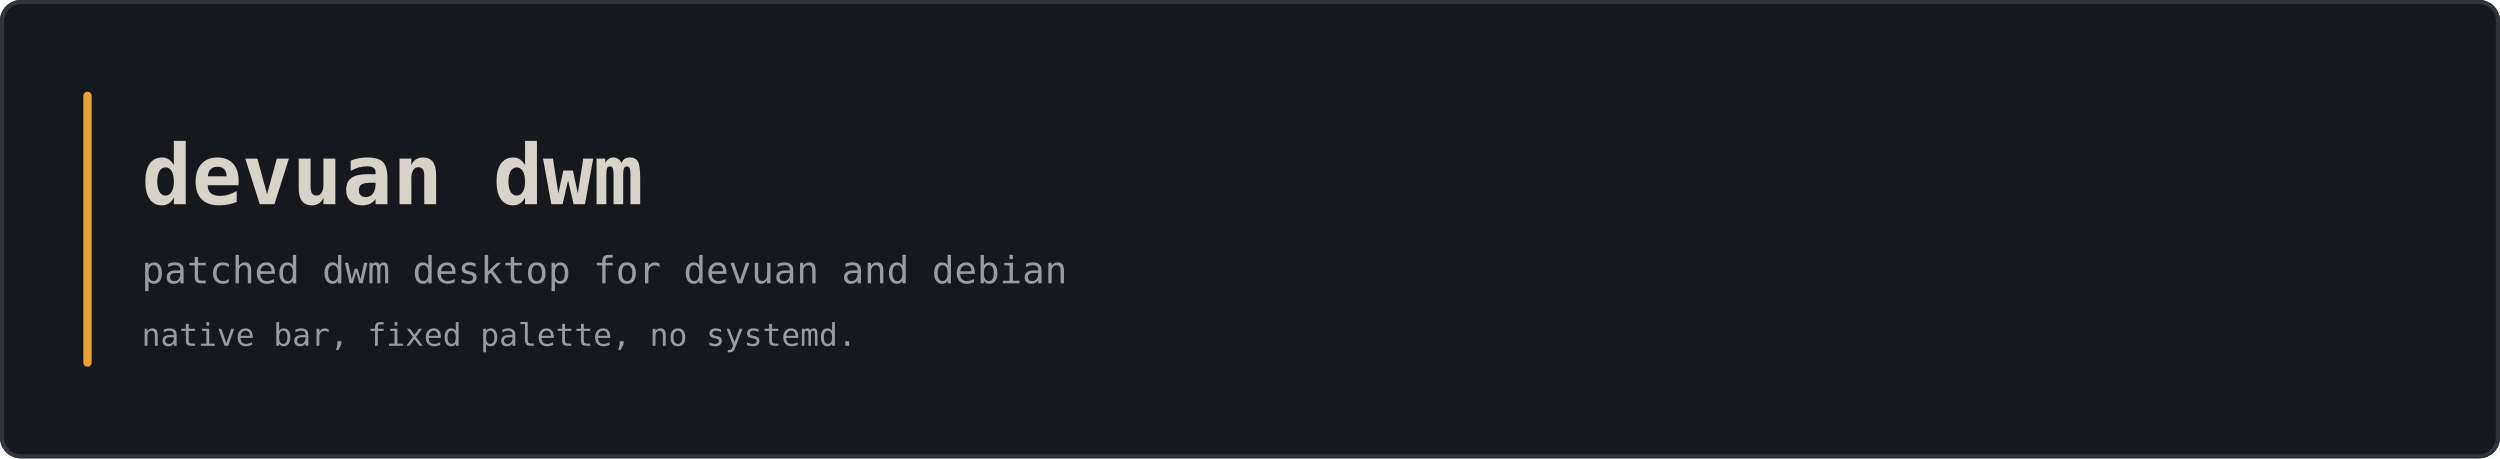
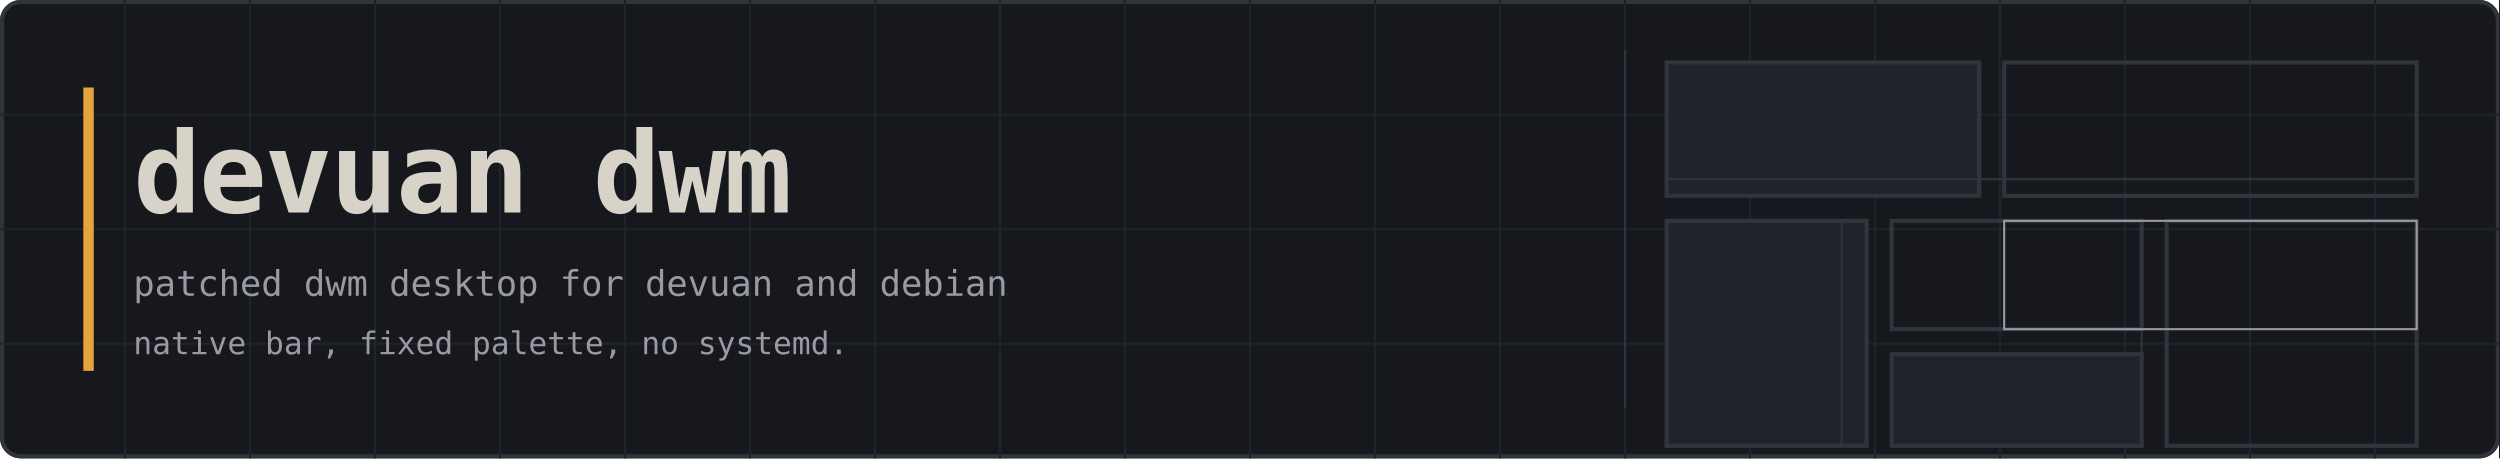
- <svg xmlns="http://www.w3.org/2000/svg" width="1200" height="220" viewBox="0 0 1200 220" role="img" aria-label="dwm-setup in graphite and amber">
+ <svg xmlns="http://www.w3.org/2000/svg" width="1200" height="220" viewBox="0 0 1200 220" role="img" aria-label="devuan dwm in graphite and amber">
  <rect width="1200" height="220" rx="10" fill="#16181D" />
  <rect x="1" y="1" width="1198" height="218" rx="9" fill="none" stroke="#30343B" stroke-width="2" />
-   <rect x="40" y="44" width="4" height="132" rx="2" fill="#E8A33D" />
-   <text x="68" y="98" font-family="ui-monospace,SFMono-Regular,Menlo,Consolas,monospace" font-size="40" font-weight="700" fill="#D8D3C8">devuan dwm</text>
-   <text x="68" y="136" font-family="ui-monospace,SFMono-Regular,Menlo,Consolas,monospace" font-size="18" fill="#9A9AA2">patched dwm desktop for devuan and debian</text>
-   <text x="68" y="166" font-family="ui-monospace,SFMono-Regular,Menlo,Consolas,monospace" font-size="15" fill="#9A9AA2">native bar, fixed palette, no systemd.</text>
+   <g stroke="#202329" stroke-width="1">
+     <path d="M60 0V220" />
+     <path d="M120 0V220" />
+     <path d="M180 0V220" />
+     <path d="M240 0V220" />
+     <path d="M300 0V220" />
+     <path d="M360 0V220" />
+     <path d="M420 0V220" />
+     <path d="M480 0V220" />
+     <path d="M540 0V220" />
+     <path d="M600 0V220" />
+     <path d="M660 0V220" />
+     <path d="M720 0V220" />
+     <path d="M780 0V220" />
+     <path d="M840 0V220" />
+     <path d="M900 0V220" />
+     <path d="M960 0V220" />
+     <path d="M1020 0V220" />
+     <path d="M1080 0V220" />
+     <path d="M1140 0V220" />
+     <path d="M1200 0V220" />
+     <path d="M0 55H1200" />
+     <path d="M0 110H1200" />
+     <path d="M0 165H1200" />
+   </g>
+   <path d="M780 24V196" stroke="#30343B" stroke-width="1" />
+   <g stroke-linecap="square" stroke-linejoin="miter">
+     <g>
+       <rect x="800" y="30" width="150" height="64" fill="#202329" stroke="#30343B" stroke-width="2" />
+       <rect x="962" y="30" width="198" height="64" fill="none" stroke="#30343B" stroke-width="2" />
+       <rect x="800" y="106" width="96" height="108" fill="#202329" stroke="#30343B" stroke-width="2" />
+       <rect x="908" y="106" width="120" height="52" fill="none" stroke="#30343B" stroke-width="2" />
+       <rect x="908" y="170" width="120" height="44" fill="#202329" stroke="#30343B" stroke-width="2" />
+       <rect x="1040" y="106" width="120" height="108" fill="none" stroke="#30343B" stroke-width="2" />
+     </g>
+     <path d="M800 86H1160M884 106V214M1028 106V214" stroke="#30343B" stroke-width="1" />
+     <rect x="962" y="106" width="198" height="52" fill="none" stroke="#9A9AA2" stroke-width="1" />
+   </g>
+   <rect x="40" y="42" width="5" height="136" fill="#E8A33D" />
+   <text x="64" y="102" font-family="ui-monospace,SFMono-Regular,Menlo,Consolas,monospace" font-size="54" font-weight="700" letter-spacing="-1" fill="#D8D3C8">devuan dwm</text>
+   <text x="64" y="142" font-family="ui-monospace,SFMono-Regular,Menlo,Consolas,monospace" font-size="17" fill="#9A9AA2">patched dwm desktop for devuan and debian</text>
+   <text x="64" y="170" font-family="ui-monospace,SFMono-Regular,Menlo,Consolas,monospace" font-size="15" fill="#9A9AA2">native bar, fixed palette, no systemd.</text>
</svg>
